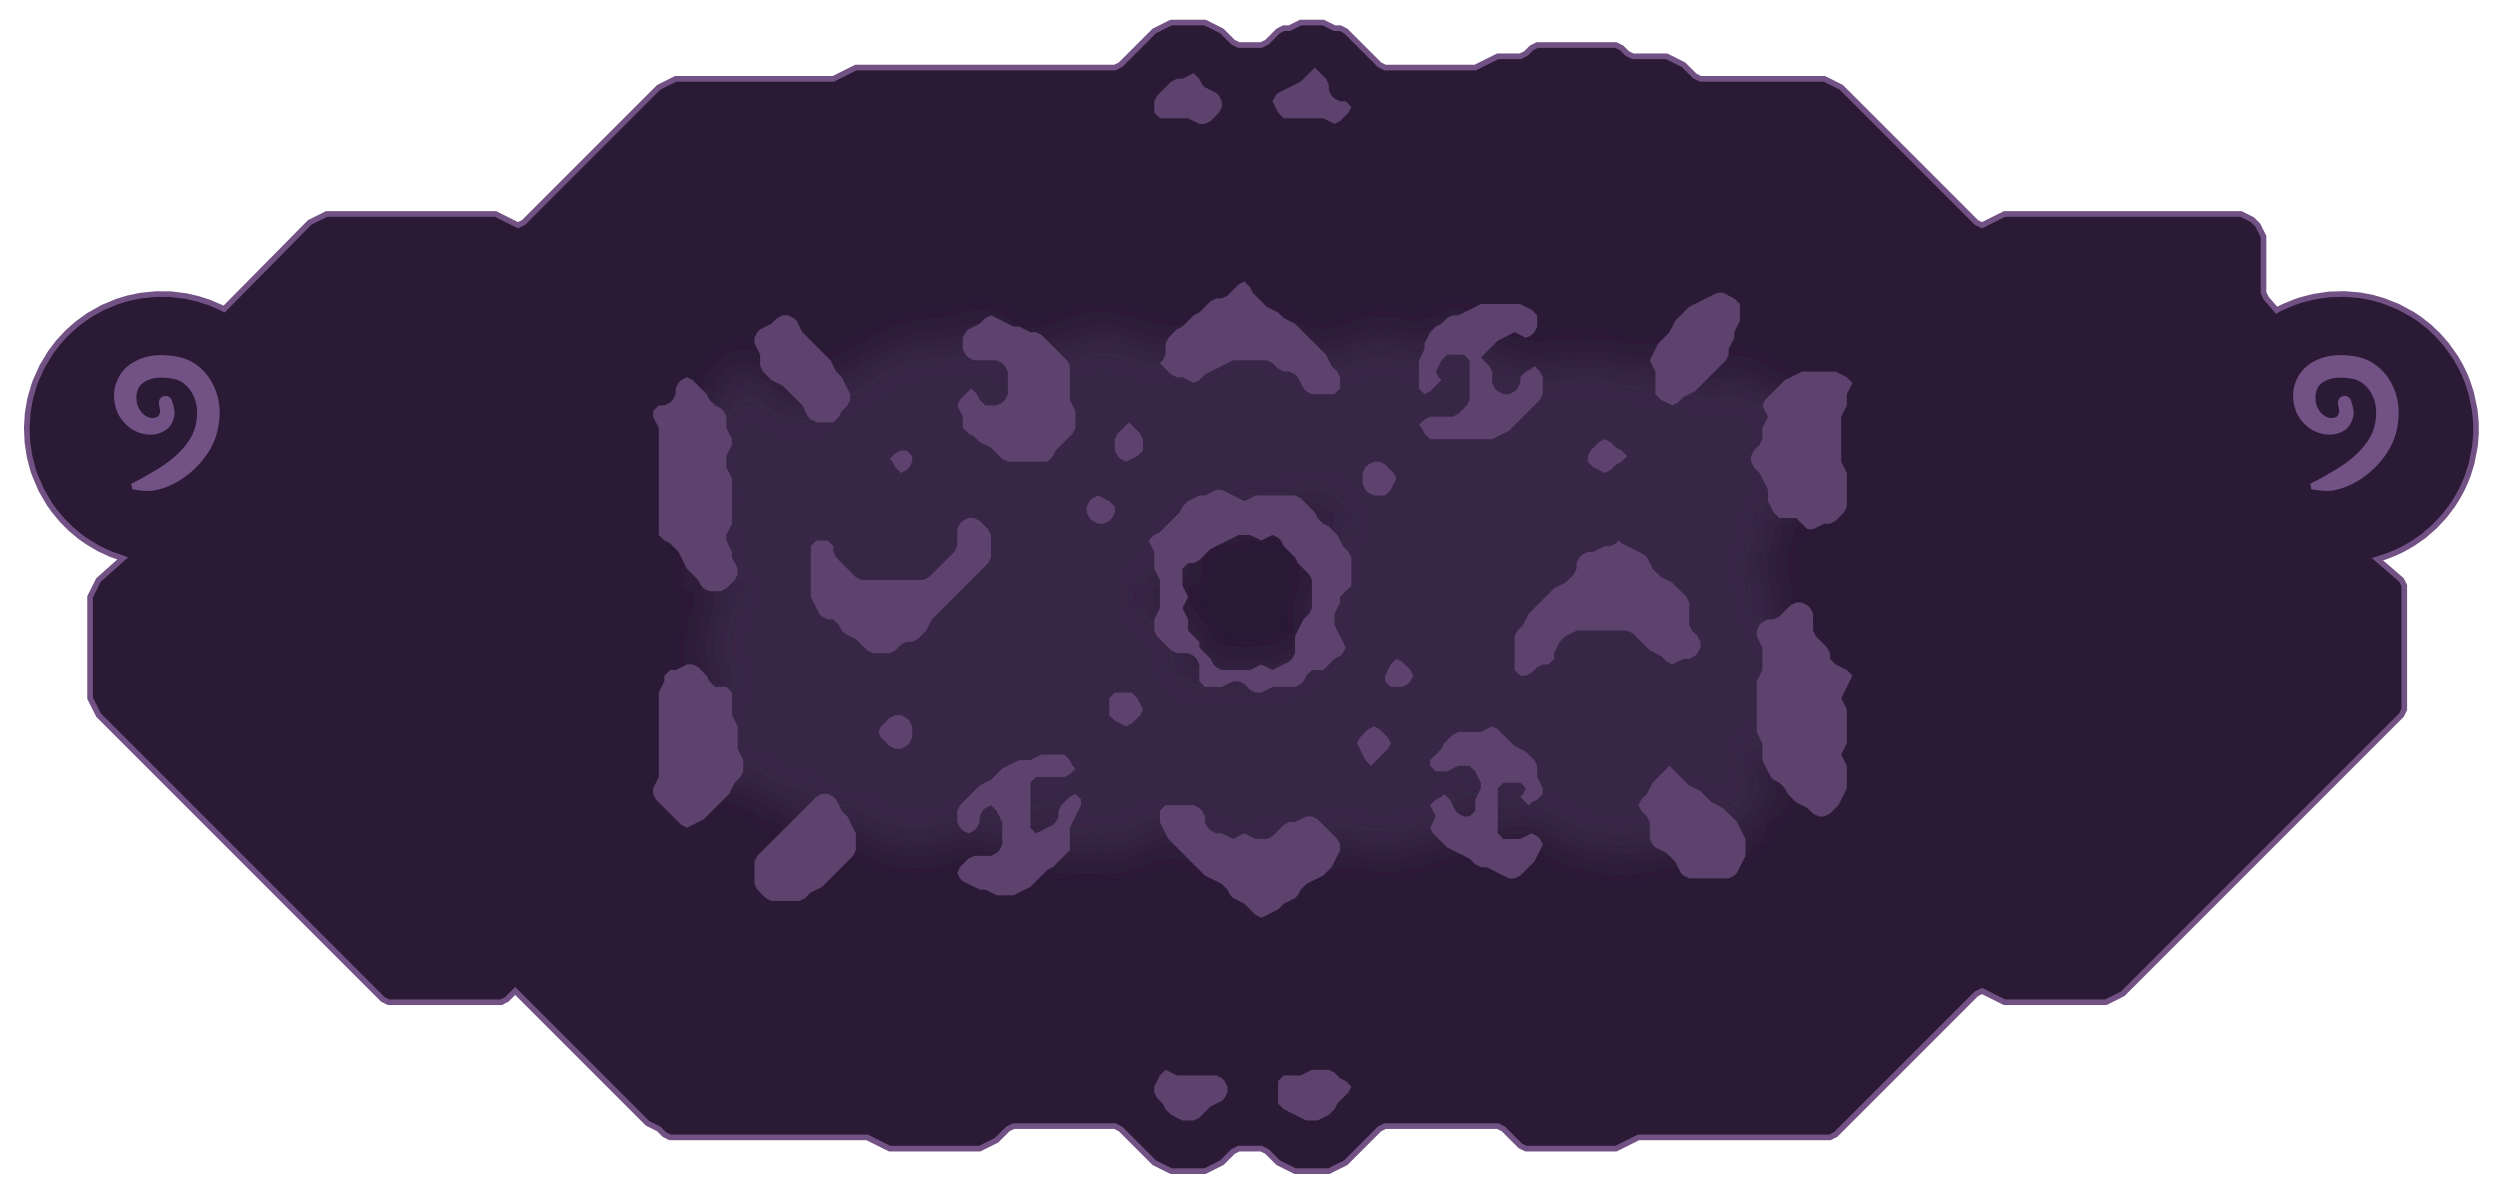
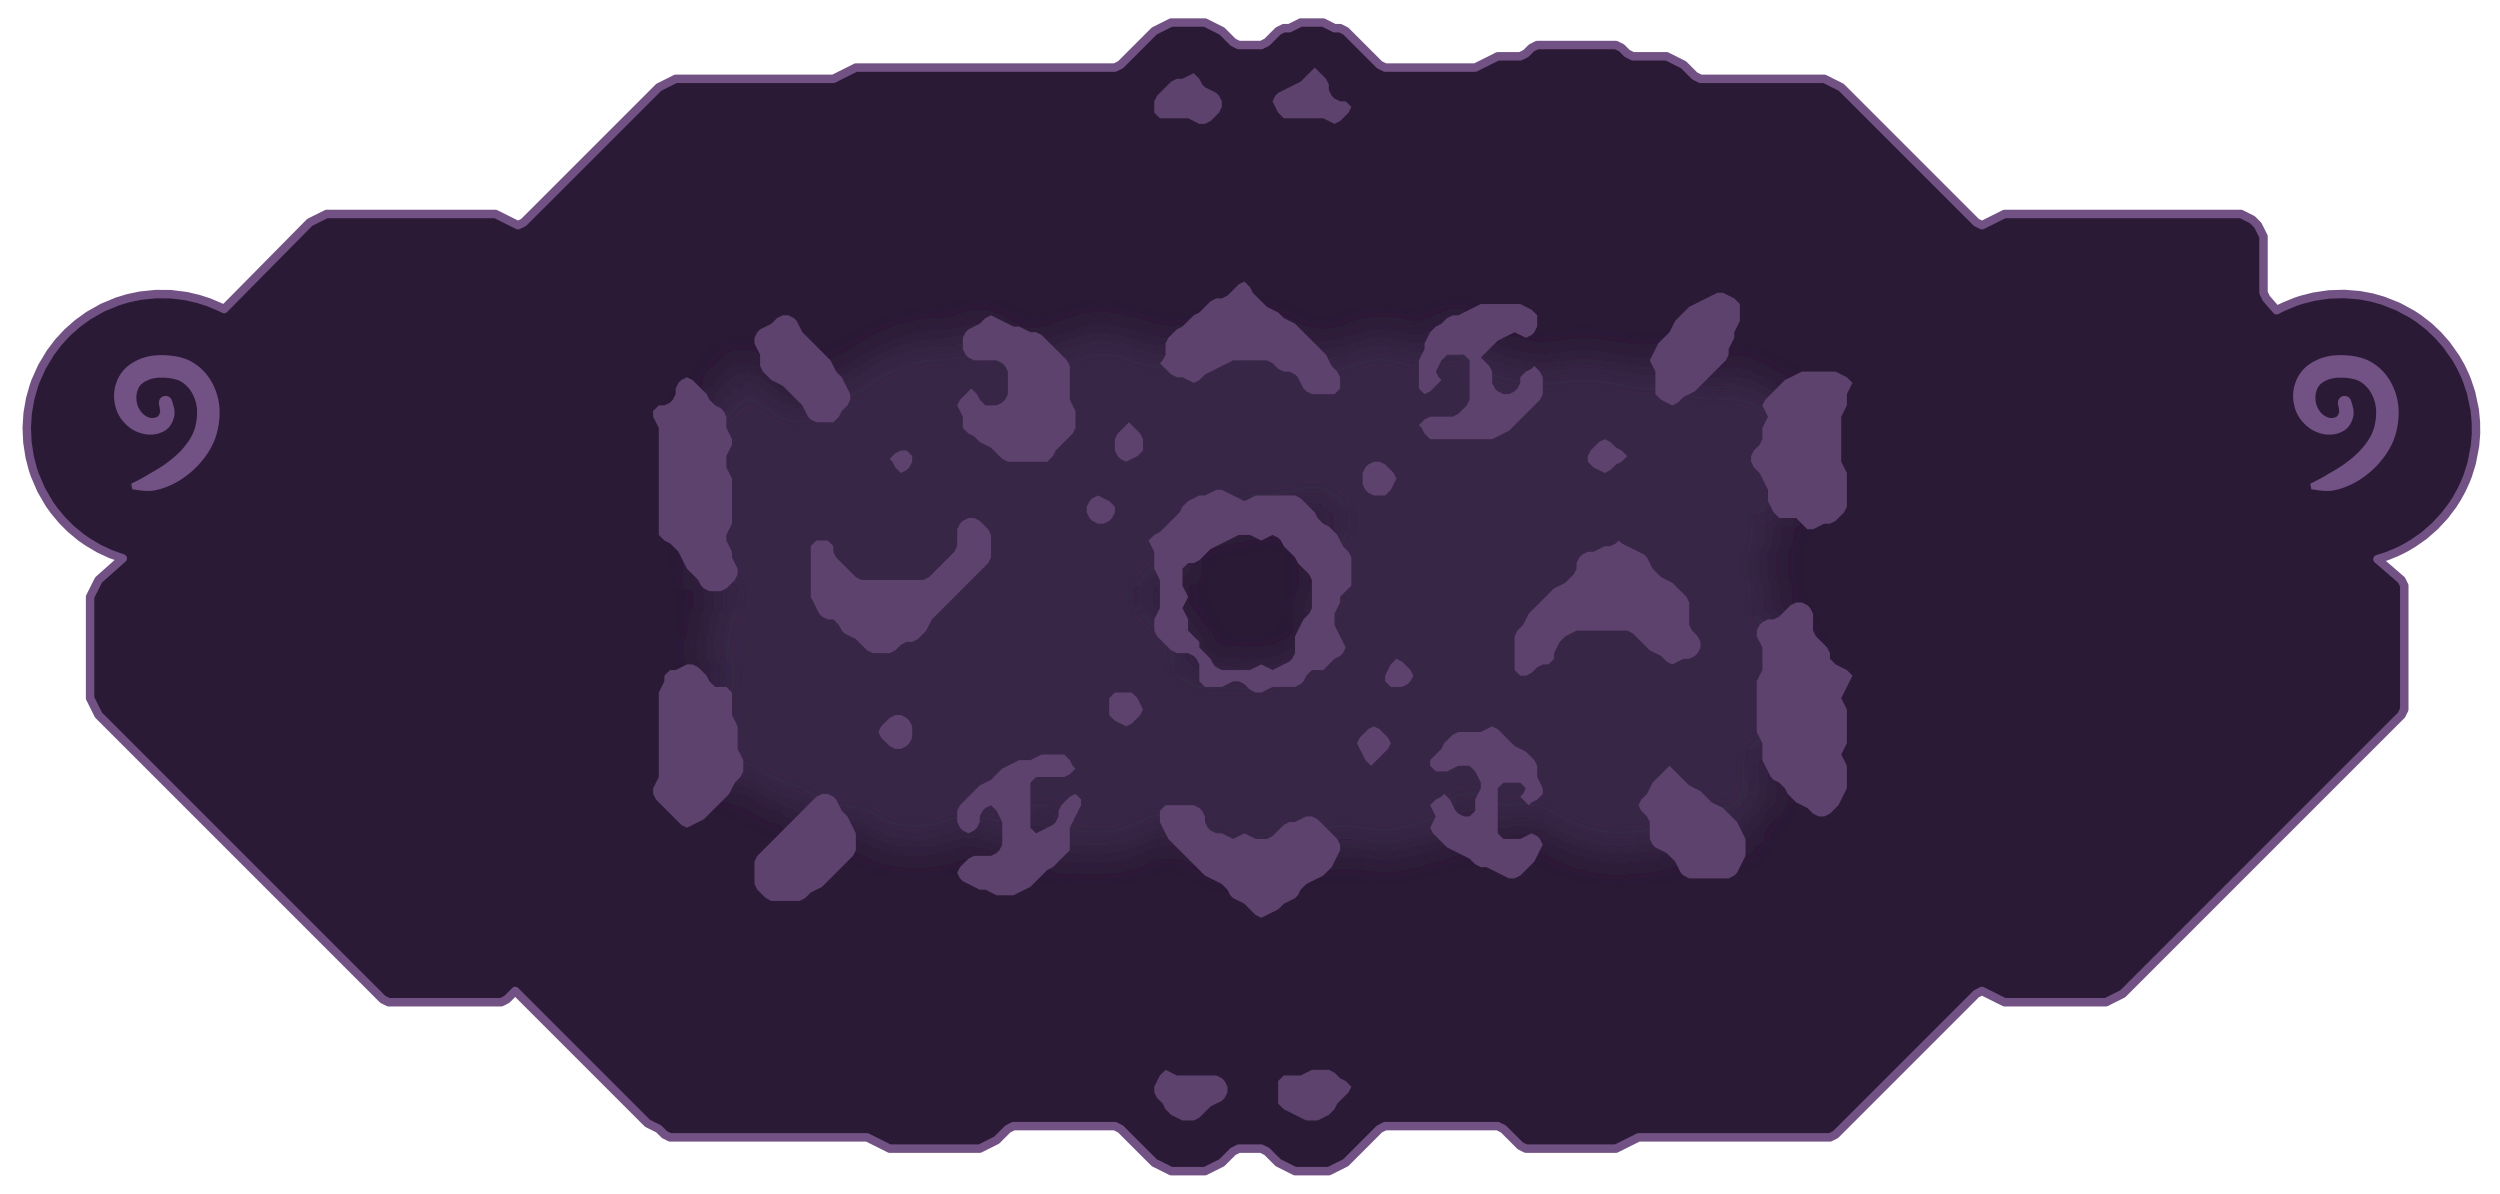
<svg xmlns="http://www.w3.org/2000/svg" viewBox="0 0 444 212">
  <defs>
    <clipPath id="inside">
      <path d="M208.00 4.00L214.00 4.00L217.00 5.50L219.00 7.50L220.00 8.00L224.00 8.00L225.00 7.50L227.00 5.50L228.00 5.00L229.00 5.00L231.00 4.00L235.00 4.00L237.00 5.00L238.00 5.00L239.00 5.50L245.00 11.50L246.00 12.00L262.00 12.00L266.00 10.00L270.00 10.00L271.00 9.50L272.00 8.50L273.00 8.00L287.00 8.00L288.00 8.50L289.00 9.50L290.00 10.00L296.00 10.00L299.00 11.50L301.00 13.50L302.00 14.00L324.00 14.00L327.00 15.50L351.00 39.50L352.00 40.00L356.00 38.00L398.00 38.00L400.00 39.00L401.00 40.00L402.00 42.00L402.00 52.00L402.50 53.00L404.32 55.10L404.90 54.79L405.72 54.40L407.84 53.54L408.77 53.24L410.94 52.69L413.63 52.29L416.36 52.21L419.08 52.43L421.27 52.84L423.20 53.39L425.89 54.45L428.42 55.82L429.63 56.62L431.42 58.02L433.00 59.52L434.49 61.21L436.17 63.59L437.03 65.10L437.77 66.66L438.14 67.56L438.87 69.76L439.51 72.78L439.72 74.96L439.74 77.03L439.56 79.20L438.97 82.25L438.28 84.47L437.92 85.38L437.20 86.97L436.35 88.51L435.57 89.73L434.18 91.57L432.43 93.45L430.50 95.14L428.61 96.46L427.38 97.19L426.36 97.73L425.50 98.13L423.89 98.78L422.23 99.31L426.50 103.00L427.00 104.00L427.00 126.00L426.50 127.00L377.00 176.50L374.00 178.00L356.00 178.00L352.00 176.00L351.00 176.50L326.00 201.50L325.00 202.00L291.00 202.00L287.00 204.00L271.00 204.00L270.00 203.50L267.00 200.50L266.00 200.00L246.00 200.00L245.00 200.50L239.00 206.50L236.00 208.00L230.00 208.00L227.00 206.50L225.00 204.50L224.00 204.00L220.00 204.00L219.00 204.50L217.00 206.50L214.00 208.00L208.00 208.00L205.00 206.50L199.00 200.50L198.00 200.00L180.00 200.00L179.00 200.50L177.00 202.50L174.00 204.00L158.00 204.00L154.00 202.00L119.00 202.00L118.00 201.50L117.00 200.50L115.00 199.50L91.50 176.00L90.00 177.50L89.00 178.00L69.00 178.00L68.00 177.50L17.50 127.00L16.00 124.00L16.00 106.00L17.50 103.00L21.80 99.17L19.61 98.39L17.51 97.41L15.52 96.22L14.33 95.39L12.59 93.95L11.05 92.41L9.61 90.68L8.76 89.49L7.30 86.97L6.16 84.30L5.84 83.36L5.27 81.15L4.87 78.59L4.75 76.00L4.91 73.41L5.35 70.85L5.97 68.66L6.29 67.73L7.47 65.10L8.96 62.63L10.39 60.74L12.01 59.00L13.79 57.44L15.71 56.05L18.20 54.64L20.84 53.54L22.73 52.97L24.92 52.51L27.64 52.23L30.37 52.25L33.07 52.59L35.25 53.10L37.11 53.70L39.20 54.59L39.80 54.89L55.00 39.50L58.00 38.00L88.00 38.00L92.00 40.00L93.00 39.50L117.00 15.50L120.00 14.00L148.00 14.00L152.00 12.00L198.00 12.00L199.00 11.50L205.00 5.50Z" />
    </clipPath>
    <filter id="fade" x="-10%" y="-10%" width="120%" height="120%">
      <feGaussianBlur stdDeviation="3" />
    </filter>
  </defs>
-   <path id="ground" fill="#2b1a36" stroke="#725284" d="M208.00 4.00L214.00 4.00L217.00 5.50L219.00 7.50L220.00 8.00L224.00 8.00L225.00 7.50L227.00 5.50L228.00 5.00L229.00 5.00L231.00 4.00L235.00 4.00L237.00 5.00L238.00 5.00L239.00 5.50L245.00 11.50L246.00 12.00L262.00 12.00L266.00 10.00L270.00 10.00L271.00 9.50L272.00 8.50L273.00 8.00L287.00 8.00L288.00 8.50L289.00 9.50L290.00 10.00L296.00 10.00L299.00 11.50L301.00 13.50L302.00 14.00L324.00 14.00L327.00 15.50L351.00 39.50L352.00 40.00L356.00 38.00L398.00 38.00L400.00 39.00L401.00 40.00L402.00 42.00L402.00 52.00L402.50 53.00L404.32 55.10L404.90 54.79L405.72 54.40L407.84 53.54L408.77 53.24L410.94 52.69L413.63 52.29L416.36 52.21L419.08 52.43L421.27 52.84L423.20 53.39L425.89 54.45L428.42 55.82L429.63 56.62L431.42 58.02L433.00 59.52L434.49 61.21L436.17 63.59L437.03 65.10L437.77 66.66L438.14 67.56L438.87 69.76L439.51 72.78L439.72 74.96L439.74 77.03L439.56 79.20L438.97 82.25L438.28 84.47L437.92 85.38L437.20 86.97L436.35 88.51L435.57 89.73L434.18 91.57L432.43 93.45L430.50 95.14L428.61 96.46L427.38 97.19L426.36 97.73L425.50 98.13L423.89 98.78L422.23 99.31L426.50 103.00L427.00 104.00L427.00 126.00L426.50 127.00L377.00 176.50L374.00 178.00L356.00 178.00L352.00 176.00L351.00 176.50L326.00 201.50L325.00 202.00L291.00 202.00L287.00 204.00L271.00 204.00L270.00 203.50L267.00 200.50L266.00 200.00L246.00 200.00L245.00 200.50L239.00 206.50L236.00 208.00L230.00 208.00L227.00 206.50L225.00 204.50L224.00 204.00L220.00 204.00L219.00 204.50L217.00 206.50L214.00 208.00L208.00 208.00L205.00 206.50L199.00 200.50L198.00 200.00L180.00 200.00L179.00 200.50L177.00 202.50L174.00 204.00L158.00 204.00L154.00 202.00L119.00 202.00L118.00 201.50L117.00 200.50L115.00 199.50L91.50 176.00L90.00 177.50L89.00 178.00L69.00 178.00L68.00 177.50L17.50 127.00L16.00 124.00L16.00 106.00L17.50 103.00L21.80 99.17L19.61 98.39L17.51 97.41L15.52 96.22L14.33 95.39L12.59 93.95L11.05 92.41L9.61 90.68L8.76 89.49L7.30 86.97L6.16 84.30L5.84 83.36L5.27 81.15L4.87 78.59L4.75 76.00L4.91 73.41L5.35 70.85L5.97 68.66L6.29 67.73L7.47 65.10L8.96 62.63L10.39 60.74L12.01 59.00L13.79 57.44L15.71 56.05L18.20 54.64L20.84 53.54L22.73 52.97L24.92 52.51L27.64 52.23L30.37 52.25L33.07 52.59L35.25 53.10L37.11 53.70L39.20 54.59L39.80 54.89L55.00 39.50L58.00 38.00L88.00 38.00L92.00 40.00L93.00 39.50L117.00 15.50L120.00 14.00L148.00 14.00L152.00 12.00L198.00 12.00L199.00 11.50L205.00 5.50Z" />
+   <path id="ground" fill="#2b1a36" stroke="#725284" stroke-width="1.5" stroke-linejoin="round" vector-effect="non-scaling-stroke" d="M208.00 4.00L214.00 4.00L217.00 5.50L219.00 7.50L220.00 8.00L224.00 8.00L225.00 7.50L227.00 5.50L228.00 5.00L229.00 5.00L231.00 4.00L235.00 4.00L237.00 5.00L238.00 5.00L239.00 5.50L245.00 11.50L246.00 12.00L262.00 12.00L266.00 10.00L270.00 10.00L271.00 9.50L272.00 8.50L273.00 8.00L287.00 8.00L288.00 8.50L289.00 9.50L290.00 10.00L296.00 10.00L299.00 11.50L301.00 13.50L302.00 14.00L324.00 14.00L327.00 15.50L351.00 39.50L352.00 40.00L356.00 38.00L398.00 38.00L400.00 39.00L401.00 40.00L402.00 42.00L402.00 52.00L402.50 53.00L404.32 55.10L404.90 54.79L405.72 54.40L407.84 53.54L408.77 53.24L410.94 52.69L413.63 52.29L416.36 52.21L419.08 52.43L421.27 52.84L423.20 53.39L425.89 54.45L428.42 55.82L429.63 56.62L431.42 58.02L433.00 59.52L434.49 61.21L436.17 63.59L437.03 65.10L437.77 66.66L438.14 67.56L438.87 69.76L439.51 72.78L439.72 74.96L439.74 77.03L439.56 79.20L438.97 82.25L438.28 84.47L437.92 85.38L437.20 86.97L436.35 88.51L435.57 89.73L434.18 91.57L432.43 93.45L430.50 95.14L428.61 96.46L427.38 97.19L426.36 97.73L425.50 98.13L423.89 98.78L422.23 99.31L426.50 103.00L427.00 104.00L427.00 126.00L426.50 127.00L377.00 176.50L374.00 178.00L356.00 178.00L352.00 176.00L351.00 176.50L326.00 201.50L325.00 202.00L291.00 202.00L287.00 204.00L271.00 204.00L270.00 203.50L267.00 200.50L266.00 200.00L246.00 200.00L245.00 200.50L239.00 206.50L236.00 208.00L230.00 208.00L227.00 206.50L225.00 204.50L224.00 204.00L220.00 204.00L219.00 204.50L217.00 206.50L214.00 208.00L208.00 208.00L205.00 206.50L199.00 200.50L198.00 200.00L180.00 200.00L179.00 200.50L177.00 202.50L174.00 204.00L158.00 204.00L154.00 202.00L119.00 202.00L118.00 201.50L117.00 200.50L115.00 199.50L91.50 176.00L90.00 177.50L89.00 178.00L69.00 178.00L68.00 177.50L17.50 127.00L16.00 124.00L16.00 106.00L17.50 103.00L21.80 99.17L19.61 98.39L17.51 97.41L15.52 96.22L14.33 95.39L12.59 93.95L11.05 92.41L9.61 90.68L8.76 89.49L7.30 86.97L6.16 84.30L5.84 83.36L5.27 81.15L4.87 78.59L4.75 76.00L4.91 73.41L5.35 70.85L5.97 68.66L6.29 67.73L7.47 65.10L8.96 62.63L10.39 60.74L12.01 59.00L13.79 57.44L15.71 56.05L18.20 54.64L20.84 53.54L22.73 52.97L24.92 52.51L27.64 52.23L30.37 52.25L33.07 52.59L35.25 53.10L37.11 53.70L39.20 54.59L39.80 54.89L55.00 39.50L58.00 38.00L88.00 38.00L92.00 40.00L93.00 39.50L117.00 15.50L120.00 14.00L148.00 14.00L152.00 12.00L198.00 12.00L199.00 11.50L205.00 5.50Z" />
  <g clip-path="url(#inside)">
    <path id="jungle" fill="#392546" fill-rule="evenodd" filter="url(#fade)" d="M256.9 58.6Q258.3 57.3 258.9 57.3Q259.5 57.3 261.5 59.3Q263.5 61.3 263.7 62.4Q263.9 63.5 264.5 63.9Q265 64.4 266.5 63.2Q268 62.1 268.9 62.8Q269.8 63.5 270.1 64.5Q270.5 65.5 271.6 64.8Q272.8 64.1 273.9 64.7Q275 65.2 276.3 64.4Q277.5 63.7 280.9 63.7Q284.3 63.6 285.4 64.1Q286.5 64.6 288.6 64.7Q290.8 64.7 292.3 65.9Q293.8 67.1 294.1 66.7Q294.5 66.3 294.3 65Q294 63.8 294.6 63.4Q295.3 63.1 296.4 64.1Q297.5 65 298.6 65.2Q299.8 65.4 301.3 67Q302.8 68.6 305.6 67.2Q308.5 65.7 310.1 66.5Q311.7 67.3 312.8 68.8Q313.9 70.3 315.2 69.7Q316.5 69.2 317.8 70.5Q319.1 71.8 318.9 72.8Q318.7 73.8 319.1 74.8Q319.5 75.8 318.8 76.9Q318.1 78 317.9 79.8Q317.6 81.5 317.9 83Q318.1 84.5 319.2 85.8Q320.3 87 320.4 87.9Q320.6 88.8 319.2 90.2Q317.8 91.7 316 90.9Q314.3 90.2 314.9 92.1Q315.5 94 314.3 97.1Q313.1 100.3 314.1 103.3Q315.2 106.3 314.5 107.5Q313.8 108.8 315.9 109.8Q318 110.8 318.1 112.1Q318.1 113.5 318.8 114.5Q319.5 115.5 319.1 118.5Q318.6 121.5 318.9 126.5Q319.2 131.5 317.1 133.6Q315 135.8 314.4 135.5Q313.7 135.3 313.5 133.9Q313.3 132.6 312.6 132.9Q311.9 133.3 312.3 135.3Q312.7 137.3 313.6 138.6Q314.5 140 313.9 141.8Q313.4 143.5 312.7 144.3Q312 145.1 311.5 145.3Q311 145.5 309.9 145.1Q308.9 144.8 309.5 146.5Q310.1 148.3 310 148.8Q309.8 149.3 309.2 149.9Q308.5 150.5 308 150.4Q307.5 150.4 302.9 146.4Q298.3 142.5 298 142.9Q297.7 143.3 298.6 144.5Q299.4 145.8 299.5 147.4Q299.5 149 298 150.4Q296.5 151.9 295.1 151Q293.8 150.1 292.3 151Q290.8 151.9 288.4 151.9Q286 152 281.6 150.9Q277.3 149.9 274.6 147.7Q272 145.4 270.8 146.1Q269.5 146.9 268.1 146.3Q266.8 145.7 266.5 147.3Q266.3 149 265.9 149.2Q265.5 149.4 263.8 147.7Q262 146 262.2 144.8Q262.4 143.5 262.1 143Q261.8 142.5 260.2 142.6Q258.7 142.8 259.5 144.9Q260.3 147 259 148.4Q257.8 149.8 256.3 149.1Q254.8 148.4 253.1 149.7Q251.5 150.9 247.6 151.2Q243.8 151.5 242.3 151.1Q240.8 150.8 239.6 149.9Q238.5 149.1 237.3 150.3Q236 151.5 234.3 151.3Q232.5 151 230.1 151.8Q227.8 152.6 226.4 151.8Q225 151.1 223.1 152.5Q221.3 153.9 220.4 153.5Q219.5 153.1 218.4 153.3Q217.3 153.4 214.9 151.3Q212.5 149.1 210.1 148.9Q207.6 148.8 206.8 147.5Q206 146.2 205.4 147.5Q204.8 148.9 203.6 149.9Q202.5 150.9 198.1 151.4Q193.8 152 192.3 151.3Q190.8 150.6 189.4 151.7Q188 152.9 186.1 151.1Q184.2 149.3 184.4 148.6Q184.6 148 185.6 147.4Q186.5 146.8 187.1 146.2Q187.8 145.7 187.8 145.2Q187.8 144.6 186.6 145.1Q185.5 145.5 184.5 145.1Q183.5 144.6 183.2 146.5Q182.9 148.5 180.8 150.5Q178.8 152.5 178.1 152.1Q177.5 151.8 177.6 150.2Q177.8 148.7 176.6 149.1Q175.5 149.5 174.1 148.8Q172.8 148 171.6 148.1Q170.5 148.2 168.6 149.6Q166.8 151 161.5 150.5Q156.3 150 155.4 149.5Q154.5 149 152.9 147.1Q151.3 145.1 150 146.3Q148.8 147.5 146.3 147.4Q143.8 147.3 142.9 146.1Q142 145 142.8 143.8Q143.7 142.5 143.6 142Q143.5 141.6 140.9 143Q138.3 144.5 135.3 141.3Q132.3 138.1 131.6 138.3Q131 138.4 130.1 139.4Q129.3 140.4 127.8 139.2Q126.4 138 126.2 137.1Q125.9 136.3 126.1 134.8Q126.4 133.3 125.7 132.1Q125 131 125.7 129.6Q126.4 128.3 125.3 126.9Q124.1 125.5 124 124.3Q123.9 123 124.4 122.2Q125 121.4 126.3 121.6Q127.5 121.9 128.1 121.6Q128.7 121.3 128.6 120.8Q128.5 120.3 126.8 118.9Q125.2 117.5 125 116.4Q124.9 115.3 125.4 114Q125.8 112.8 126 110.5Q126.1 108.3 128.2 106.4Q130.3 104.5 129.9 104.3Q129.5 104 127.9 104.7Q126.3 105.4 125.3 104.4Q124.3 103.5 124.9 101.4Q125.4 99.3 124.9 98.3Q124.3 97.3 124.9 96.3Q125.4 95.3 124.7 94Q124 92.8 124.7 90.5Q125.4 88.3 124.7 87Q124 85.8 124.7 83.5Q125.4 81.3 124.4 78.9Q123.3 76.5 123.3 74.6Q123.3 72.8 124.3 71.9Q125.3 71.1 127.3 71.7Q129.3 72.3 128.6 70.4Q128 68.5 128.8 67Q129.6 65.5 130.8 64.6Q132 63.7 137.3 68.9Q142.6 74 144 71.4Q145.4 68.8 146.7 67.5Q148 66.2 148.5 66.2Q149 66.3 150 67.4Q151 68.4 151.2 67.1Q151.4 65.8 153.5 64.3Q155.5 62.8 161 61Q166.5 59.1 168.4 60.3Q170.3 61.5 170.8 60.2Q171.4 59 172.8 58.3Q174.3 57.6 175.1 57.9Q176 58.1 179.8 61.6Q183.5 65.1 183.6 63.9Q183.6 62.8 184.4 61.9Q185.3 61 185.9 60.9Q186.5 60.8 187.9 61.6Q189.3 62.4 189.6 61.3Q190 60.3 191.1 59.4Q192.3 58.6 197.4 59.2Q202.5 59.8 204.4 61.6Q206.3 63.5 207 61.8Q207.8 60.2 209.4 61.2Q211 62.2 213.1 61.6Q215.3 61 216.8 59.6Q218.3 58.1 219.1 57.9Q220 57.6 221.6 57.6Q223.3 57.7 224.4 58.4Q225.5 59.1 226.4 59.2Q227.3 59.2 229.3 60.9Q231.3 62.6 232.9 62.2Q234.5 61.8 235.8 62.5Q237 63.2 238.4 62Q239.8 60.9 241.4 60.3Q243 59.8 245.4 59.7Q247.8 59.6 248.5 59.8Q249.3 60.1 250.6 61.6Q252 63.1 252.5 62.7Q253 62.4 253.4 61.4Q253.8 60.3 254.6 60.1Q255.5 59.9 256.9 58.6ZM232.2 89.4Q232.4 88.3 233.1 88.5Q233.8 88.7 236.2 91.4Q238.7 94 238.4 94.3Q238 94.6 236.5 93.7Q235 92.9 233.9 93.9Q232.8 95 233.5 96.9Q234.2 98.8 234.5 101Q234.8 103.3 233.8 106.1Q232.8 109 233.5 110.4Q234.2 111.8 233.6 113Q233 114.3 229.9 116.8Q226.8 119.3 225.5 118.6Q224.3 117.9 223.1 118.4Q222 118.8 220.1 118.8Q218.3 118.8 217 118Q215.8 117.3 214.1 118.7Q212.5 120.2 211.3 118.7Q210.1 117.3 210.2 116.6Q210.3 116 211.5 116.3Q212.8 116.5 212.9 115.4Q213 114.3 210.2 110.9Q207.5 107.6 207 107.4Q206.5 107.3 205.5 107.8Q204.5 108.4 204.1 107.3Q203.6 106.3 204.6 104.7Q205.5 103.2 206.6 103.8Q207.8 104.4 208.8 103.4Q209.9 102.5 209.8 99.6Q209.8 96.8 211.5 95.1Q213.3 93.4 215 93.1Q216.8 92.8 218.3 93.2Q219.8 93.6 221.9 91.7Q224 89.8 226.5 91.6Q229 93.3 230.5 91.9Q231.9 90.5 232.2 89.4Z" />
  </g>
  <path id="walls" fill="#5e426e" fill-rule="evenodd" d="M233.5 12L235.5 14L236 15L236 16L236.5 17L237 17.5L238 18L239 18L240 19L239.5 20L238 21.5L237 22L235 21L228 21L227 20L226 18L226.5 17L227 16.5L231 14.5ZM212 13L213 14L213.5 15L214 15.5L216 16.5L216.5 17L217 18L217 19L216.5 20L215 21.5L214 22L213 22L211 21L206 21L205 20L205 18L205.5 17L208 14.5L209 14L210 14ZM221 50L222 51L222.5 52L225 54.5L227 55.5L228 56.5L230 57.5L235.5 63L236.5 65L237.5 66L238 67L238 69L237 70L233 70L232 69.5L231.5 69L230.5 67L230 66.5L229 66L228 66L227 65.5L226 64.5L225 64L219 64L214 66.5L213 67.5L212 68L210 67L209 67L208 66.5L206 64.5L206.5 64L207 63L207 61L207.5 60L209 58.5L210 58L212 56L213 55.5L215 53.5L216 53L217 53L218 52.5L220 50.5ZM305 52L306 52L308 53L309 54L309 57L308 59L308 60L307 62L307 63L306.5 64L301 69.5L299 70.5L298 71.5L297 72L295 71L294 70L294 66L293 64L294.5 61L296.5 59L297.5 57L300 54.5ZM263 54L270 54L272 55L273 56L273 58L272.5 59L272 59.5L271 60L269 59L266 60.5L263 63.5L264.5 65L265 66L265 68L265.5 69L266 69.5L267 70L268 70L269 69.5L269.5 69L270 68L270 67L271 66L272 65.5L272.5 65L273.5 66L274 67L274 70L273.5 71L268 76.5L265 78L254 78L253 77L252.5 76L252 75.5L253 74.5L254 74L258 74L259 73.5L260.5 72L261 71L261 64L260 63L257 63L256 64L255 66L255.5 67L256 67.5L254 69.5L253 70L252 69L252 64L253 62L253 61L254 59L255 58L256 57.5L257 56.5L258 56L259 56ZM139 56L140 56L141 56.5L141.5 57L142.5 59L147.5 64L148.5 66L149.5 67L151 70L151 71L150.5 72L149.5 73L149 74L148 75L145 75L144 74.5L143.5 74L142.5 72L139 68.5L137 67.5L135.5 66L135 65L135 63L134 61L134 60L134.5 59L135 58.5L137 57.5L138 56.5ZM176 56L180 58L181 58L183 59L184 59L185 59.5L189.5 64L190 65L190 71L191 73L191 76L190.5 77L187.5 80L187 81L186 82L179 82L178 81.5L176 79.5L174 78.5L173 77.5L172 77L171 76L171 74L170 72L170.5 71L172.5 69L173.5 70L174 71L175 72L177 72L178 71.5L178.5 71L179 70L179 66L178.5 65L178 64.5L177 64L173 64L172 63.5L171.5 63L171 62L171 60L171.5 59L172 58.5L174 57.5L175 56.5ZM320 66L326 66L328 67L329 68L328 70L328 72L327 74L327 82L328 84L328 90L327.5 91L326 92.5L325 93L324 93L322 94L321 94L319 92L316 92L315 91L314 89L314 87L312.5 84L311.5 83L311 82L311 81L311.5 80L312.5 79L313 78L313 76L314 74L313 72L313.5 71L317 67.5ZM122 67L123 67.5L125.5 70L126 71L127 72L128 72.5L128.5 73L129 74L129 76L130 78L130 79L129 81L129 83L130 85L130 93L129 95L129 96L130 98L130 99L131 101L131 102L130.5 103L129 104.5L128 105L126 105L125 104.5L124.5 104L124 103L122 101L120.5 98L119 96.5L118 96L117 95L117 76L116 74L116 73L117 72L118 72L119 71.5L119.5 71L120 70L120 69L120.5 68L121 67.5ZM200.5 75L202.5 77L203 78L203 80L202 81L200 82L199 81.5L198.5 81L198 80L198 78L198.5 77ZM285 78L286 78.5L287 79.5L288 80L289 81L288 82L287 82.5L286 83.5L285 84L283 83L282 82L282 81L282.5 80L284 78.5ZM160 80L161 80L162 81L162 82L161.5 83L161 83.5L160 84L159 83L158.5 82L158 81.5L159 80.5ZM244 82L245 82L246 82.5L247.5 84L248 85L247 87L246 88L244 88L243 87.5L242.5 87L242 86L242 84L242.5 83L243 82.5ZM216 87L217 87L221 89L223 88L230 88L231 88.5L233.5 91L234 92L235 93L236 93.5L237.5 95L238.5 97L239.5 98L240 99L240 104L238 106L238 107L237 109L237 111L239 115L238.5 116L238 116.5L237 117L235 119L233 119L232 120L231.5 121L231 121.5L230 122L226 122L224 123L223 123L222 122.5L221 121.5L220 121L219 121L217 122L214 122L213 121L213 118L212.5 117L212 116.5L211 116L209 116L208 115.5L205.5 113L205 112L205 110L206 108L206 103L205 101L205 98L204 96L205 95L206 94.5L209.5 91L210 90L211 89L213 88L214 88ZM195 88L197 89L198 90L198 91L197.5 92L197 92.5L196 93L195 93L194 92.5L193.5 92L193 91L193 90L193.5 89L194 88.5ZM172 92L173 92L174 92.5L175.5 94L176 95L176 99L175.5 100L165.5 110L164.5 112L163 113.5L162 114L161 114L160 114.5L159 115.5L158 116L155 116L154 115.5L152 113.5L150 112.5L149.5 112L149 111L148 110L147 110L146 109.5L145.5 109L144 106L144 97L145 96L147 96L148 97L148 98L148.5 99L152 102.5L153 103L164 103L165 102.5L169.5 98L170 97L170 94L170.5 93L171 92.5ZM215 97.5L213 99.5L212 100L211 100L210 101L210 104L211 106L210 108L211 110L211 112L213 114L213 115L215 117L215.5 118L216 118.5L217 119L222 119L224 118L226 119L229 117.5L229.5 117L230 116L230 113L231.5 110L232.5 109L233 108L233 103L232.5 102L230.5 100L230 99L228 97L227.5 96L227 95.5L226 95L224 96L222 95L220 95ZM287.5 96L288 96.5L292 98.5L292.5 99L293.5 101L295 102.5L297 103.5L299.5 106L300 107L300 111L300.5 112L301.5 113L302 114L302 115L301.5 116L301 116.5L300 117L299 117L297 118L296 117.5L295 116.5L293 115.5L290 112.5L289 112L280 112L278 113L277 114L276 116L276 117L275 118L274 118L273 118.5L272 119.5L271 120L270 120L269 119L269 113L269.5 112L270.5 111L271.5 109L276 104.5L278 103.5L279.5 102L280 101L280 100L280.5 99L281 98.5L282 98L283 98L285 97L286 97L287 96.5ZM319 107L320 107L321 107.5L321.5 108L322 109L322 112L322.5 113L324.5 115L325 116L325 117L326 118L328 119L329 120L327 124L328 126L328 132L327 134L328 136L328 140L326.5 143L325 144.5L324 145L323 145L322 144.5L321 143.5L319 142.5L317.5 141L317 140L316 139L315 138.5L314.5 138L313 135L313 132L312 130L312 121L313 119L313 115L312 113L312 112L312.5 111L313 110.5L314 110L315 110L316 109.5L318 107.5ZM248 117L249 117.5L250.5 119L251 120L250.5 121L250 121.5L249 122L247 122L246 121L246 120L247 118ZM122 118L123 118L124 118.5L125.5 120L126 121L127 122L129 122L130 123L130 127L131 129L131 133L132 135L132 137L131.5 138L130.5 139L129.5 141L125 145.5L122 147L121 146.5L116.5 142L116 141L116 140L117 138L117 123L118 121L118 120L119 119L120 119ZM198 123L201 123L202 124L203 126L202.5 127L201 128.5L200 129L198 128L197 127L197 124ZM159 127L160 127L161 127.5L161.5 128L162 129L162 131L161.5 132L161 132.5L160 133L159 133L158 132.5L156.5 131L156 130L156.5 129L158 127.5ZM244 129L245 129.5L246.5 131L247 132L246.5 133L243.5 136L242.5 135L241 132L241.5 131L243 129.5ZM265 129L266 129.5L269 132.5L271 133.5L272.5 135L273 136L273 138L274 140L274 141L273 142L272 142.5L271.5 143L270 141.5L270.5 141L271 140L270 139L267 139L266 140L266 148L267 149L270 149L272 148L273 148.5L273.5 149L274 150L272.5 153L270 155.5L269 156L268 156L264 154L263 154L262 153.5L261 152.5L257 150.5L254.5 148L254 147L255 145L254 143L255 142L256 141.5L256.5 141L257.5 142L258.5 144L259 144.5L260 145L261 145L262 144L262 142L263 140L263 139L262 137L261 136L259 136L257 137L255 137L254 136L254 135L256 133L256.5 132L258 130.5L259 130L263 130ZM185 134L189 134L190 135L190.5 136L191 136.5L190 137.5L189 138L184 138L183 139L183 147L184 148L187 146.5L187.5 146L188 145L188 144L188.5 143L190 141.5L191 141L192 142L192 143L190 147L190 151L187 154L186 154.5L183 157.5L180 159L177 159L175 158L174 158L171 156.5L170.5 156L170 155L170.5 154L172 152.5L173 152L176 152L177 151.5L177.5 151L178 150L178 146L177 144L176 143L175 143.5L174.5 144L174 145L174 146L173.5 147L173 147.5L172 148L171 147.5L170.5 147L170 146L170 144L170.5 143L174 139.5L176 138.5L178 136.5L181 135L183 135ZM296.5 136L300 139.5L302 140.5L304 142.5L306 143.5L308.5 146L310 149L310 152L308.5 155L308 155.5L307 156L300 156L299 155.5L298.5 155L297.5 153L296 151.5L294 150.5L293.5 150L293 149L293 146L292.5 145L291.5 144L291 143L291.5 142L292.5 141L293.5 139ZM146 141L147 141L148 141.5L148.5 142L149.5 144L150.5 145L152 148L152 151L151.5 152L146 157.5L144 158.5L143 159.5L142 160L137 160L136 159.5L134.5 158L134 157L134 153L134.5 152L145 141.5ZM207 143L212 143L213 143.5L213.5 144L214 145L214 146L214.5 147L215 147.5L216 148L217 148L219 149L221 148L223 149L225 149L226 148.5L228 146.5L229 146L230 146L232 145L233 145L234 145.5L237.5 149L238 150L238 151L236.5 154L235 155.5L232 157L231 158L230.5 159L230 159.5L228 160.5L227 161.5L224 163L223 162.5L221 160.5L219 159.5L218.5 159L218 158L217 157L214 155.5L207.5 149L206 146L206 144ZM207 190L209 191L216 191L217 191.5L217.5 192L218 193L218 194L217.5 195L217 195.5L215 196.5L213 198.5L212 199L210 199L208 198L207 197L206.5 196L205.5 195L205 194L205 193L206 191ZM233 190L236 190L237 190.5L238 191.5L239 192L240 193L239.5 194L237.5 196L237 197L236 198L234 199L232 199L228 197L227 196L227 192L228 191L231 191Z" />
  <path id="bright" fill="#725284" fill-rule="evenodd" d="M23.49 86.89L23.87 86.94L24.40 87.03L25.05 87.12L25.77 87.18L26.53 87.19L27.27 87.13L27.97 86.98L28.66 86.80L29.36 86.56L30.05 86.28L30.74 85.96L31.41 85.61L32.06 85.22L32.70 84.79L33.32 84.33L33.92 83.84L34.50 83.32L35.05 82.78L35.56 82.22L36.05 81.63L36.51 81.03L36.94 80.40L37.34 79.75L37.69 79.09L38.00 78.42L38.26 77.75L38.47 77.07L38.65 76.39L38.78 75.72L38.88 75.06L38.96 74.38L39.00 73.69L39.00 72.99L38.96 72.29L38.88 71.57L38.75 70.87L38.57 70.18L38.35 69.49L38.08 68.82L37.78 68.17L37.42 67.53L37.02 66.93L36.59 66.37L36.11 65.85L35.60 65.35L35.04 64.90L34.45 64.49L33.81 64.12L33.13 63.81L32.44 63.57L31.75 63.39L31.07 63.26L30.40 63.17L29.74 63.11L29.08 63.07L28.40 63.07L27.70 63.11L27.00 63.18L26.30 63.31L25.61 63.49L24.95 63.72L24.32 64.00L23.70 64.33L23.11 64.71L22.55 65.14L22.03 65.64L21.58 66.20L21.19 66.79L20.88 67.40L20.64 68.02L20.45 68.65L20.32 69.29L20.26 69.95L20.26 70.62L20.32 71.28L20.44 71.93L20.60 72.56L20.82 73.17L21.11 73.75L21.44 74.30L21.82 74.79L22.23 75.24L22.67 75.65L23.13 76.02L23.62 76.34L24.14 76.61L24.68 76.83L25.23 77.00L25.78 77.12L26.34 77.19L26.91 77.19L27.46 77.14L28.00 77.03L28.52 76.86L29.02 76.64L29.50 76.35L29.93 75.97L30.27 75.55L30.53 75.10L30.74 74.65L30.88 74.20L30.99 73.70L31.00 73.13L30.94 72.60L30.83 72.14L30.72 71.74L30.63 71.44L30.57 71.25L30.39 70.82L30.05 70.49L29.62 70.32L29.15 70.33L28.72 70.51L28.39 70.85L28.22 71.28L28.23 71.75L28.27 72.00L28.34 72.32L28.40 72.65L28.43 72.96L28.44 73.19L28.41 73.30L28.36 73.43L28.28 73.61L28.18 73.78L28.07 73.92L27.98 74.01L27.90 74.05L27.79 74.10L27.59 74.16L27.36 74.21L27.11 74.24L26.87 74.24L26.66 74.21L26.45 74.14L26.20 74.04L25.95 73.91L25.69 73.74L25.47 73.57L25.27 73.38L25.09 73.17L24.90 72.92L24.73 72.65L24.58 72.36L24.46 72.09L24.38 71.83L24.31 71.55L24.26 71.22L24.23 70.87L24.22 70.52L24.23 70.20L24.28 69.91L24.34 69.63L24.43 69.33L24.54 69.04L24.67 68.77L24.82 68.55L24.97 68.36L25.16 68.18L25.41 67.98L25.72 67.78L26.07 67.60L26.43 67.44L26.79 67.31L27.15 67.22L27.57 67.14L28.02 67.09L28.50 67.07L28.98 67.07L29.46 67.09L29.93 67.14L30.41 67.21L30.86 67.29L31.29 67.40L31.66 67.53L31.99 67.68L32.30 67.86L32.63 68.09L32.94 68.35L33.24 68.64L33.53 68.95L33.78 69.27L34.00 69.61L34.22 70.00L34.42 70.41L34.59 70.85L34.74 71.30L34.85 71.73L34.93 72.16L34.98 72.61L35.00 73.08L35.00 73.57L34.97 74.05L34.92 74.54L34.84 75.03L34.75 75.50L34.63 75.97L34.48 76.42L34.31 76.87L34.11 77.31L33.87 77.75L33.58 78.21L33.26 78.67L32.91 79.14L32.54 79.59L32.15 80.02L31.74 80.44L31.30 80.85L30.84 81.26L30.36 81.65L29.87 82.03L29.39 82.39L28.90 82.73L28.39 83.06L27.87 83.38L27.34 83.69L26.82 83.99L26.33 84.27L25.84 84.57L25.29 84.88L24.70 85.20L24.15 85.48L23.67 85.73L23.31 85.91ZM410.49 86.89L410.87 86.94L411.40 87.03L412.05 87.12L412.77 87.18L413.53 87.19L414.27 87.13L414.97 86.98L415.66 86.80L416.36 86.56L417.05 86.28L417.74 85.96L418.41 85.61L419.06 85.22L419.70 84.79L420.32 84.33L420.92 83.84L421.50 83.32L422.05 82.78L422.56 82.22L423.05 81.63L423.51 81.03L423.94 80.40L424.34 79.75L424.69 79.09L425.00 78.42L425.26 77.75L425.47 77.07L425.65 76.39L425.78 75.72L425.88 75.06L425.96 74.38L426.00 73.69L426.00 72.99L425.96 72.29L425.88 71.57L425.75 70.87L425.57 70.18L425.35 69.49L425.08 68.82L424.78 68.17L424.42 67.53L424.02 66.93L423.59 66.37L423.11 65.85L422.60 65.35L422.04 64.90L421.45 64.49L420.81 64.12L420.13 63.81L419.44 63.57L418.75 63.39L418.07 63.26L417.40 63.17L416.74 63.11L416.08 63.07L415.40 63.07L414.70 63.11L414.00 63.18L413.30 63.31L412.61 63.49L411.95 63.72L411.32 64.00L410.70 64.33L410.11 64.71L409.55 65.14L409.03 65.64L408.58 66.20L408.19 66.79L407.88 67.40L407.64 68.02L407.45 68.65L407.32 69.29L407.26 69.95L407.26 70.62L407.32 71.28L407.44 71.93L407.60 72.56L407.82 73.17L408.11 73.75L408.44 74.30L408.82 74.79L409.23 75.24L409.67 75.65L410.13 76.02L410.62 76.34L411.14 76.61L411.68 76.83L412.23 77.00L412.78 77.12L413.34 77.19L413.91 77.19L414.46 77.14L415.00 77.03L415.52 76.86L416.02 76.64L416.50 76.35L416.93 75.97L417.27 75.55L417.53 75.10L417.74 74.65L417.88 74.20L417.99 73.70L418.00 73.13L417.94 72.60L417.83 72.14L417.72 71.74L417.63 71.44L417.57 71.25L417.39 70.82L417.05 70.49L416.62 70.32L416.15 70.33L415.72 70.51L415.39 70.85L415.22 71.28L415.23 71.75L415.27 72.00L415.34 72.32L415.40 72.65L415.43 72.96L415.44 73.19L415.41 73.30L415.36 73.43L415.28 73.61L415.18 73.78L415.07 73.92L414.98 74.01L414.90 74.05L414.79 74.10L414.59 74.16L414.36 74.21L414.11 74.24L413.87 74.24L413.66 74.21L413.45 74.14L413.20 74.04L412.95 73.91L412.69 73.74L412.47 73.57L412.27 73.38L412.09 73.17L411.90 72.92L411.73 72.65L411.58 72.36L411.46 72.09L411.38 71.83L411.31 71.55L411.26 71.22L411.23 70.87L411.22 70.52L411.23 70.20L411.28 69.91L411.34 69.63L411.43 69.33L411.54 69.04L411.67 68.77L411.82 68.55L411.97 68.36L412.16 68.18L412.41 67.98L412.72 67.78L413.07 67.60L413.43 67.44L413.79 67.31L414.15 67.22L414.57 67.14L415.02 67.09L415.50 67.07L415.98 67.07L416.46 67.09L416.93 67.14L417.41 67.21L417.86 67.29L418.29 67.40L418.66 67.53L418.99 67.68L419.30 67.86L419.63 68.09L419.94 68.35L420.24 68.64L420.53 68.95L420.78 69.27L421.00 69.61L421.22 70.00L421.42 70.41L421.59 70.85L421.74 71.30L421.85 71.73L421.93 72.16L421.98 72.61L422.00 73.08L422.00 73.57L421.97 74.05L421.92 74.54L421.84 75.03L421.75 75.50L421.63 75.97L421.48 76.42L421.31 76.87L421.11 77.31L420.87 77.75L420.58 78.21L420.26 78.67L419.91 79.14L419.54 79.59L419.15 80.02L418.74 80.44L418.30 80.85L417.84 81.26L417.36 81.65L416.87 82.03L416.39 82.39L415.90 82.73L415.39 83.06L414.87 83.38L414.34 83.69L413.82 83.99L413.33 84.27L412.84 84.57L412.29 84.88L411.70 85.20L411.15 85.48L410.67 85.73L410.31 85.91Z" />
</svg>
